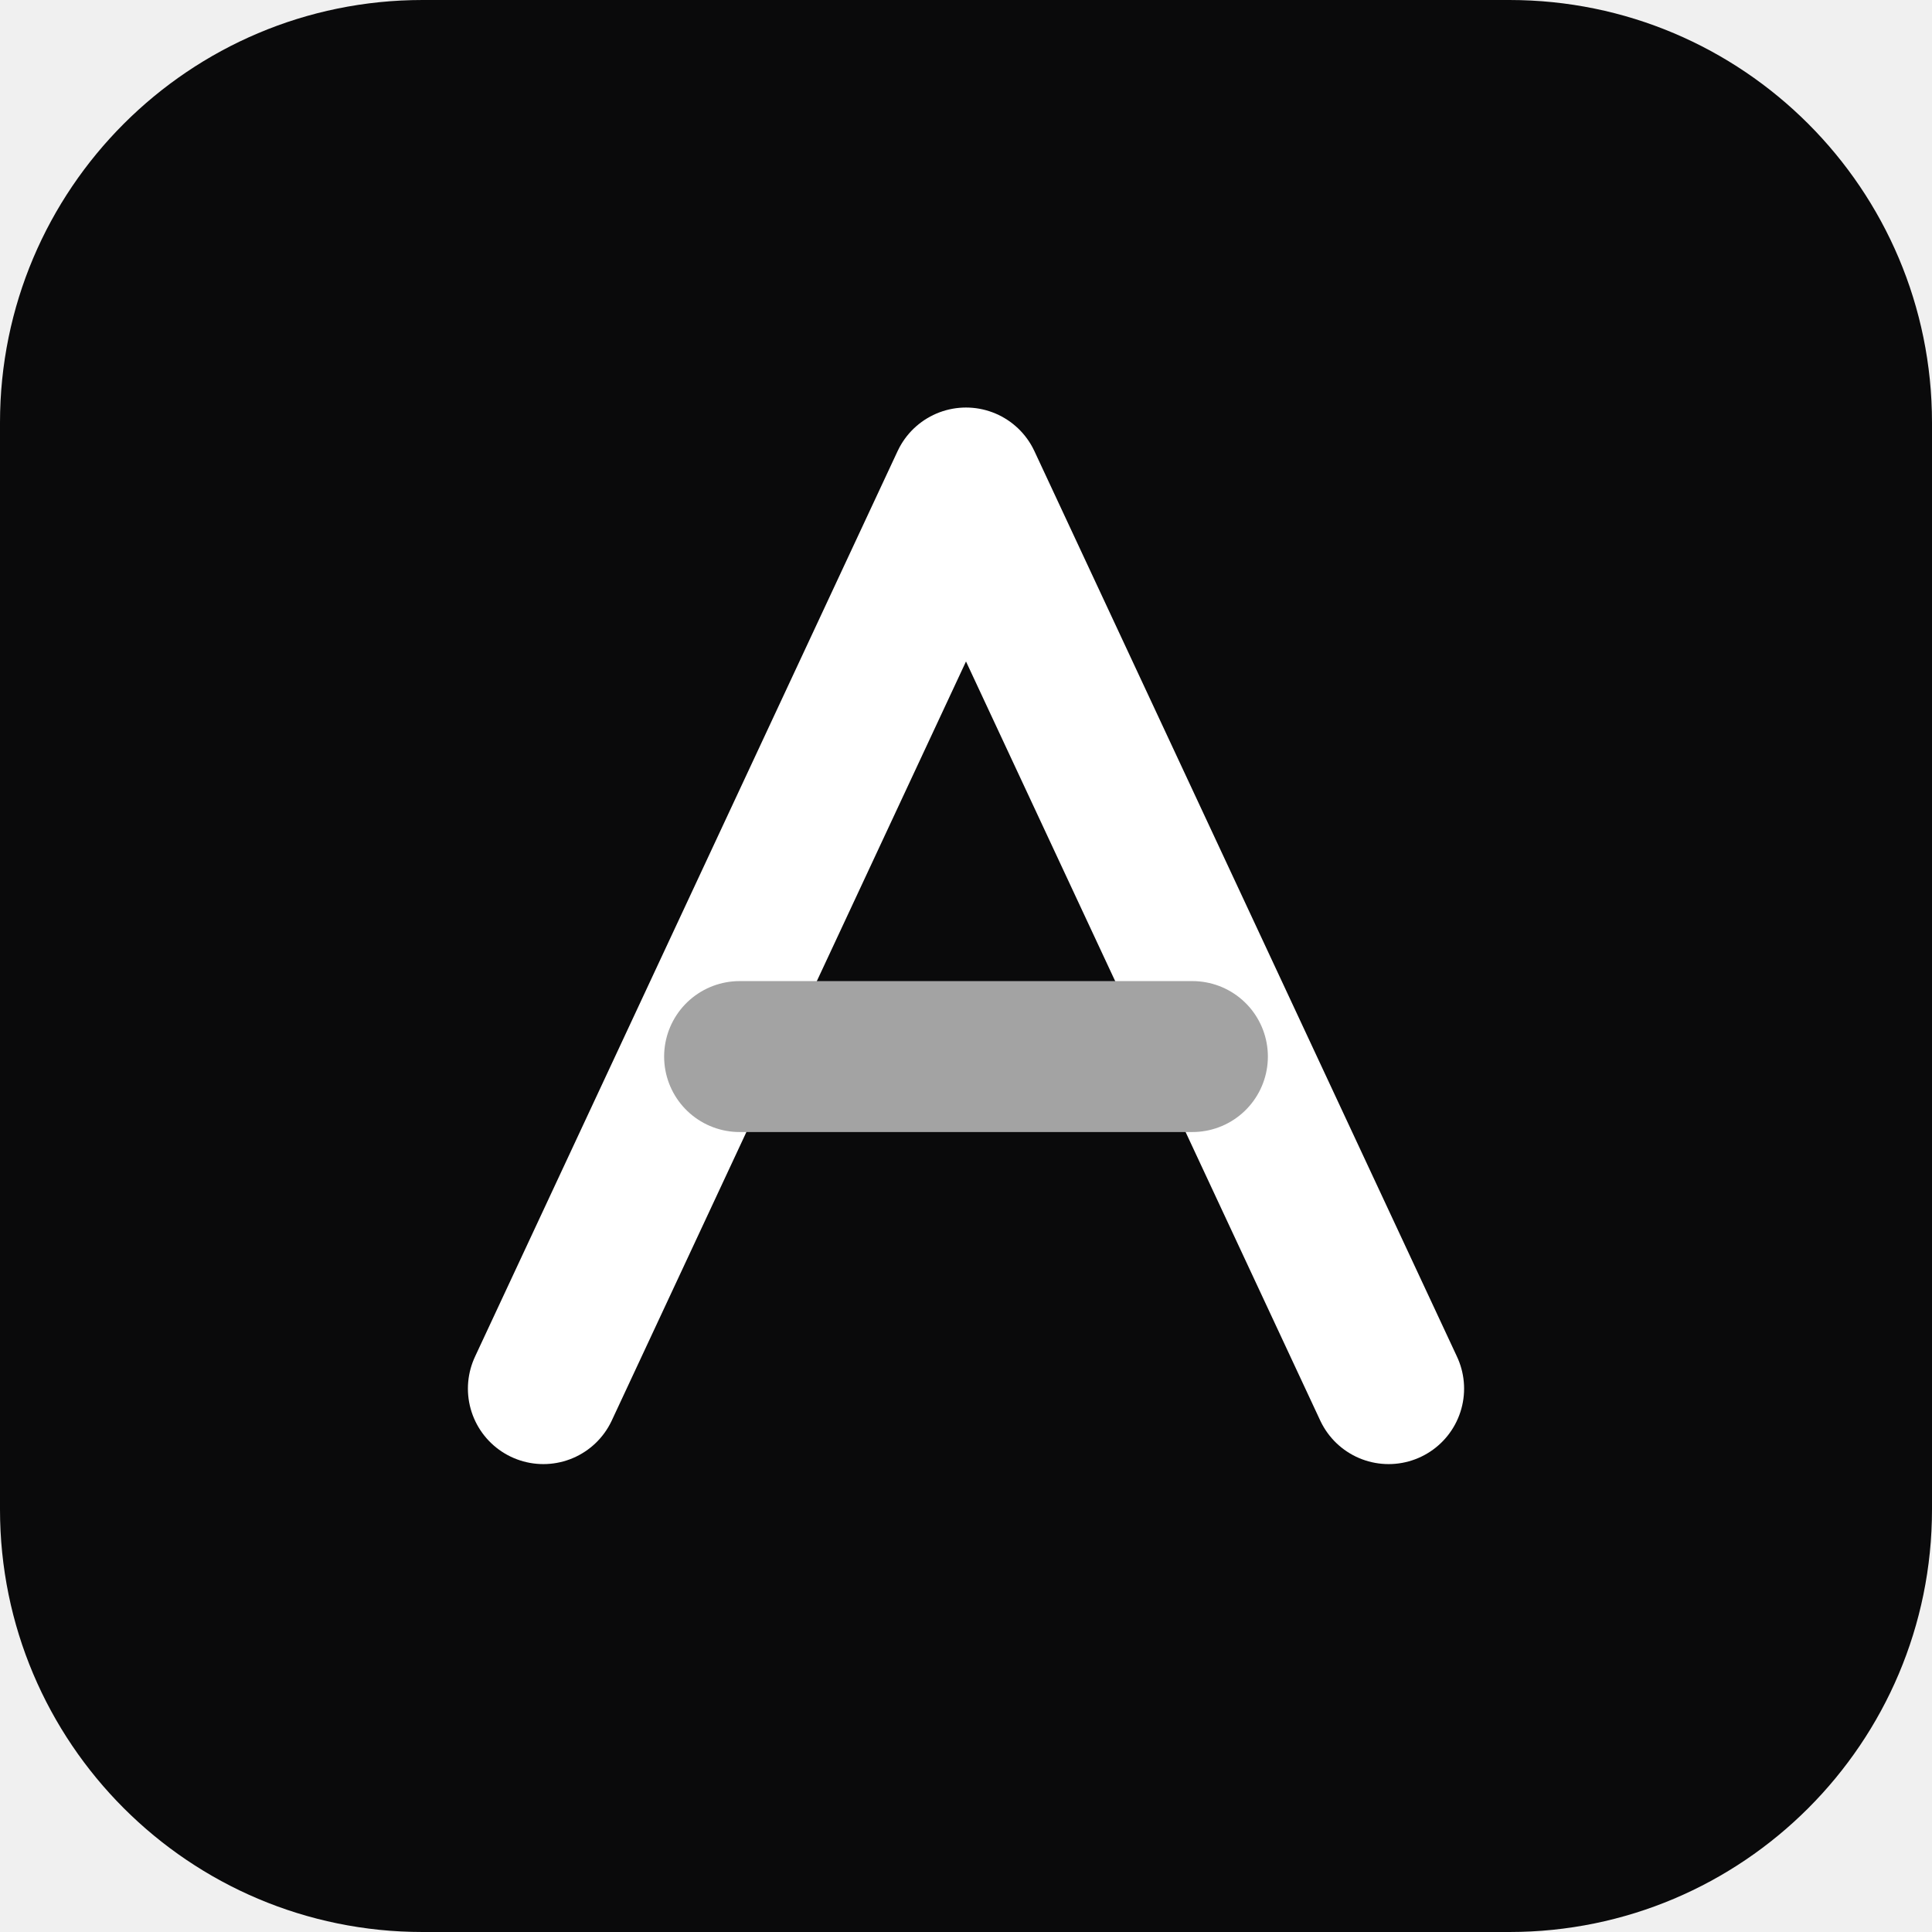
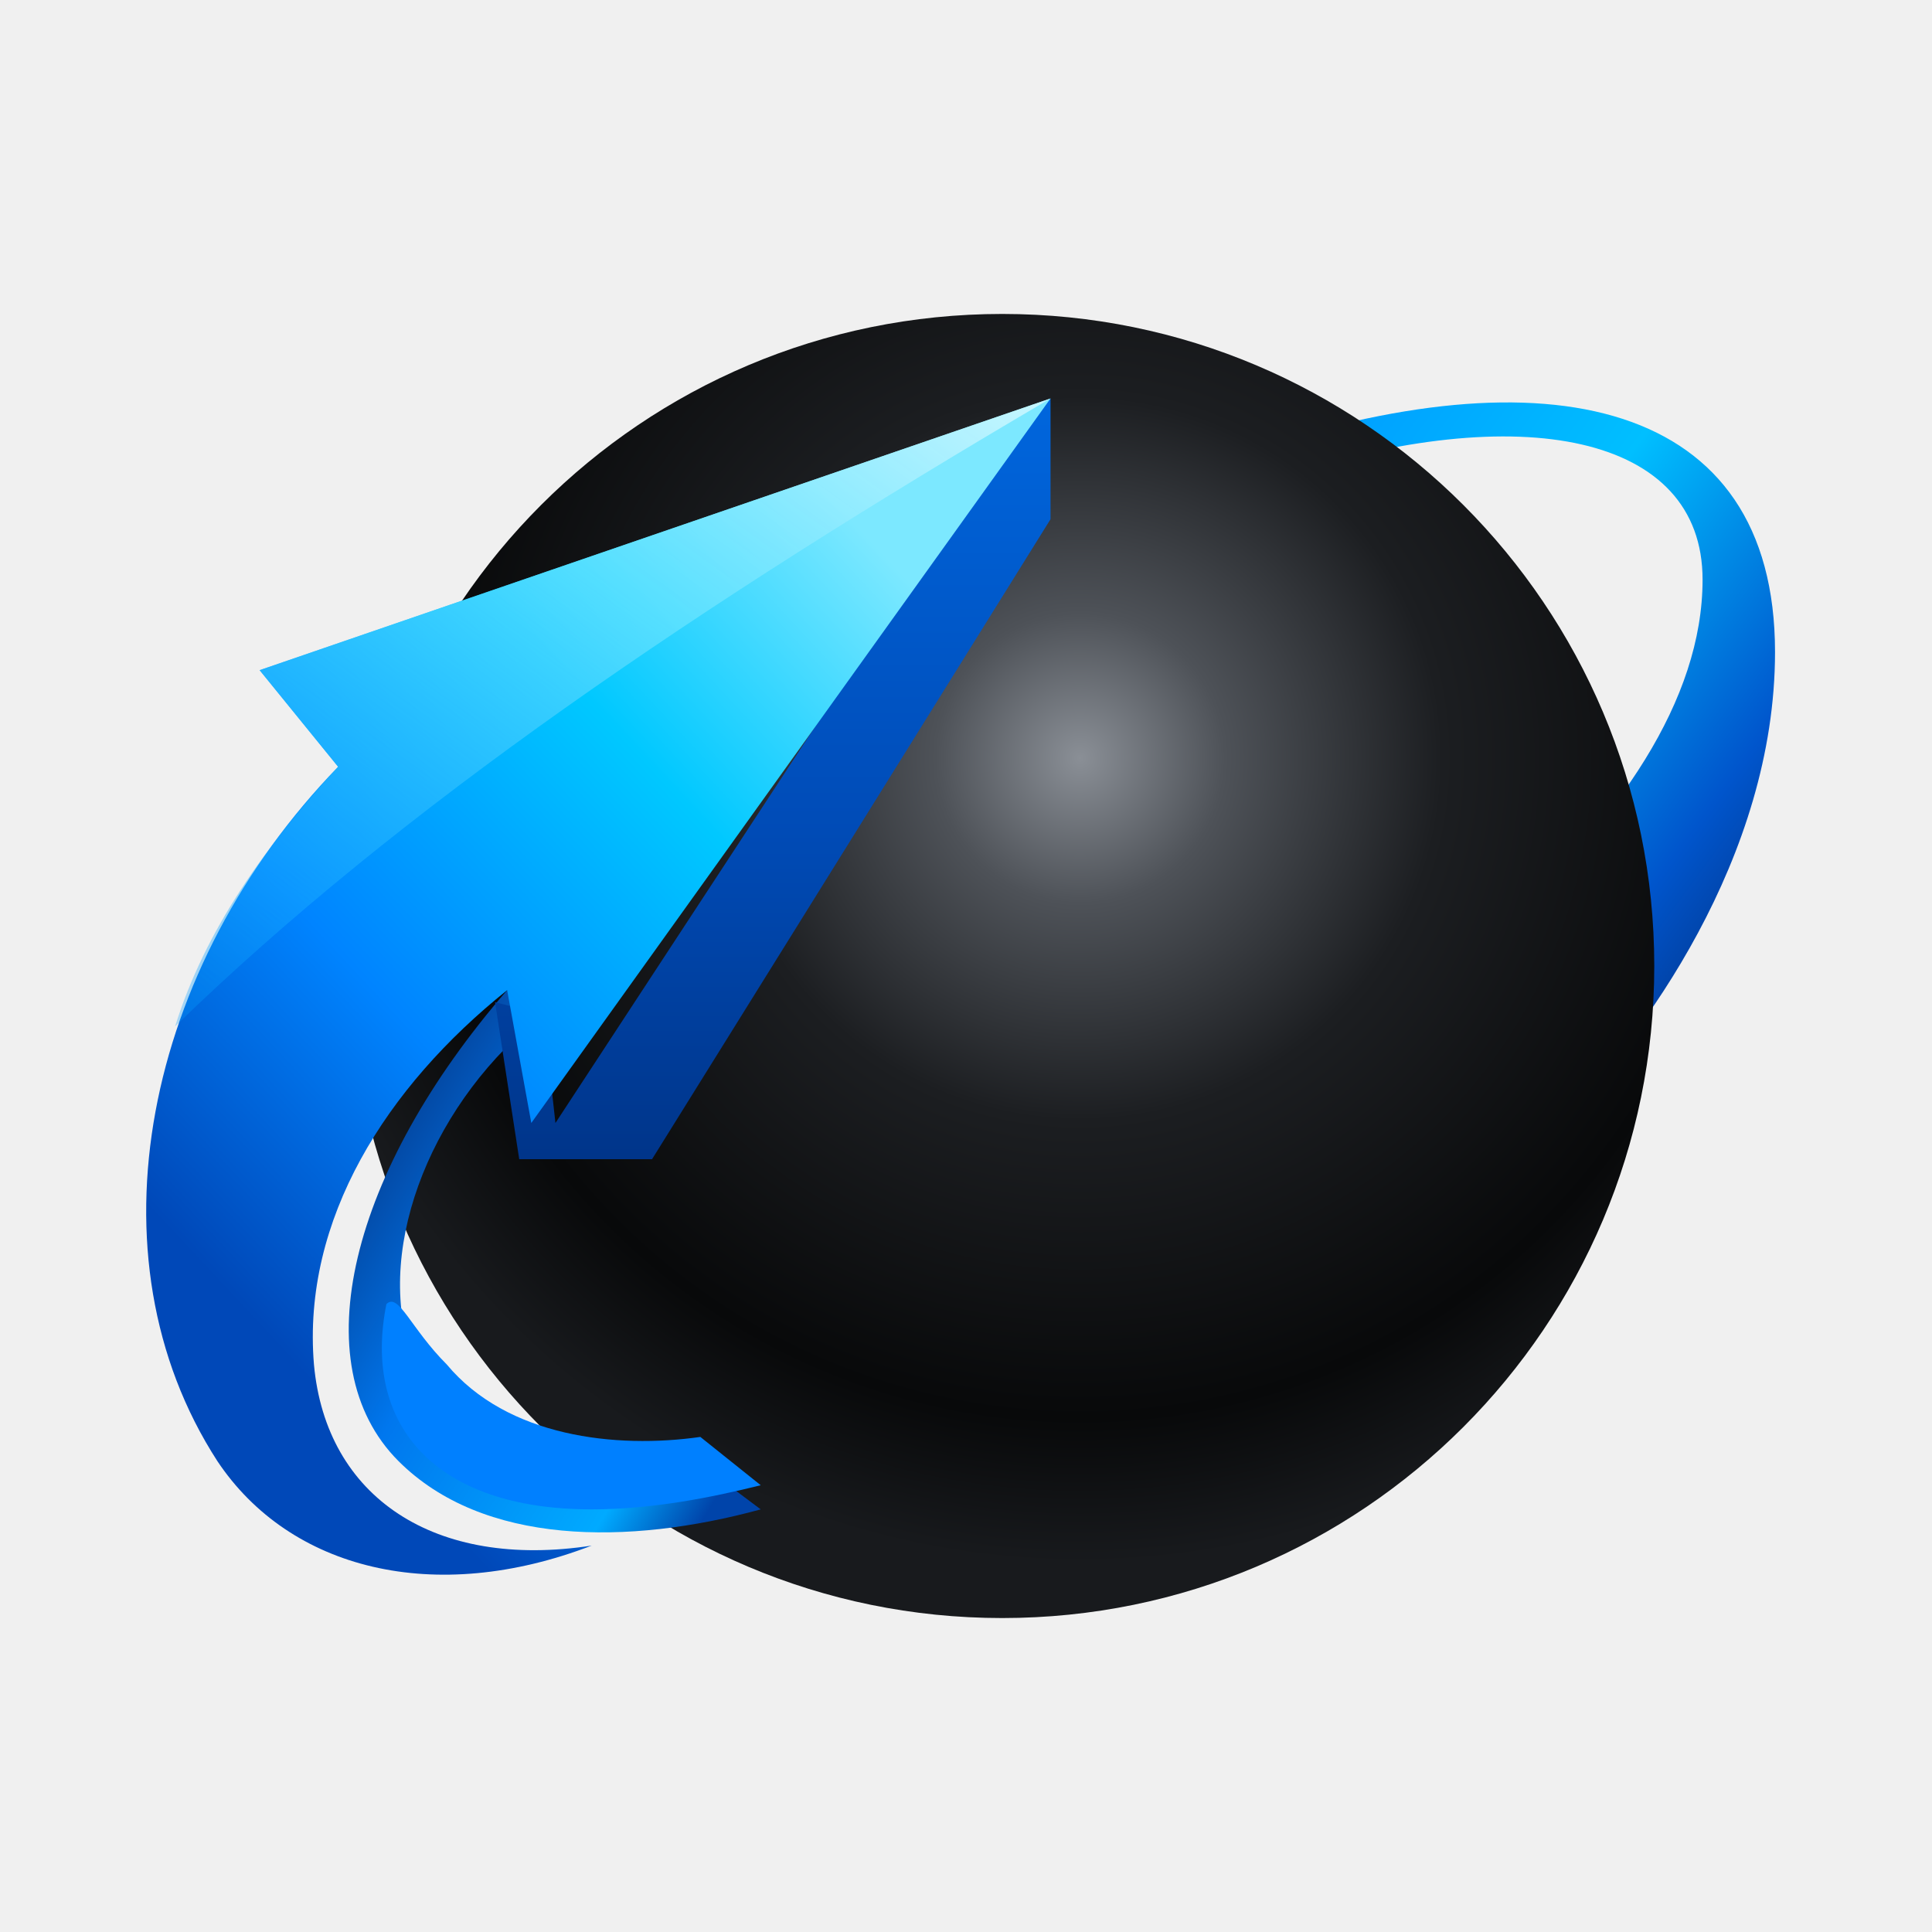
- <svg xmlns="http://www.w3.org/2000/svg" viewBox="0 0 64 64">
-   <rect width="64" height="64" rx="14" fill="#0A0A0B" />
-   <path d="M18 46 L32 16 L46 46" fill="none" stroke="#FFFFFF" stroke-width="5" stroke-linecap="round" stroke-linejoin="round" />
-   <path d="M24.5 35 h15" stroke="#A3A3A3" stroke-width="5" stroke-linecap="round" />
+ <svg xmlns="http://www.w3.org/2000/svg" viewBox="0 0 160 160" width="512" height="512">
+   <defs>
+     <radialGradient id="sphereGrad" cx="56%" cy="34%" r="62%" fx="56%" fy="34%">
+       <stop offset="0%" stop-color="#8a8f96" />
+       <stop offset="18%" stop-color="#4e5258" />
+       <stop offset="45%" stop-color="#1c1e21" />
+       <stop offset="82%" stop-color="#08090a" />
+       <stop offset="100%" stop-color="#181a1d" />
+     </radialGradient>
+     <linearGradient id="backRingGrad" x1="0%" y1="0%" x2="100%" y2="100%">
+       <stop offset="0%" stop-color="#0095ff" />
+       <stop offset="40%" stop-color="#00bfff" />
+       <stop offset="72%" stop-color="#0055cc" />
+       <stop offset="100%" stop-color="#041e5c" />
+     </linearGradient>
+     <linearGradient id="underRibbonGrad" x1="0%" y1="0%" x2="100%" y2="80%">
+       <stop offset="0%" stop-color="#062266" />
+       <stop offset="45%" stop-color="#0077ee" />
+       <stop offset="85%" stop-color="#00aaff" />
+       <stop offset="100%" stop-color="#0044aa" />
+     </linearGradient>
+     <linearGradient id="arrowFaceGrad" x1="20%" y1="85%" x2="80%" y2="12%">
+       <stop offset="0%" stop-color="#0048b8" />
+       <stop offset="32%" stop-color="#0084ff" />
+       <stop offset="68%" stop-color="#00c8ff" />
+       <stop offset="100%" stop-color="#7ce8ff" />
+     </linearGradient>
+     <linearGradient id="arrowBevelGrad" x1="0%" y1="0%" x2="0%" y2="100%">
+       <stop offset="0%" stop-color="#0066dd" />
+       <stop offset="55%" stop-color="#004cb8" />
+       <stop offset="100%" stop-color="#00358a" />
+     </linearGradient>
+     <linearGradient id="arrowHighlightGrad" x1="0%" y1="100%" x2="100%" y2="0%">
+       <stop offset="0%" stop-color="#0099ff" stop-opacity="0.3" />
+       <stop offset="60%" stop-color="#5ce1ff" stop-opacity="0.85" />
+       <stop offset="100%" stop-color="#ccf7ff" stop-opacity="0.95" />
+     </linearGradient>
+   </defs>
+   <path d="M 103 37.5 C 128 29, 147 33, 147 54 C 147 71, 136 86, 129 93 L 124 77 C 134 68, 141 58, 141 48 C 141 36, 126 33, 106 39.5 Z" fill="url(#backRingGrad)" />
+   <circle cx="83" cy="80" r="54" fill="url(#sphereGrad)" />
+   <path d="M 42 82 C 29 97, 25 113, 33 121 C 40 128, 52 128, 63 125 L 59 122 C 47 123, 37 120, 34 112 C 31 103, 36 91, 45 84 Z" fill="url(#underRibbonGrad)" />
+   <path d="M 32 108 C 30 118, 36 125, 49 125 C 54 125, 59 124, 63 123 L 58 119 C 51 120, 42 119, 37 113 C 34 110, 33 107, 32 108 Z" fill="#0080ff" />
+   <path d="M 87 33 L 87 43 L 54 96 L 43 96 L 41 83 L 45 84 L 46 93 L 84 35 Z" fill="url(#arrowBevelGrad)" />
+   <path d="M 87 33 L 21.5 55.5 L 28 63.5 C 12 80, 7 104, 18 121 C 24 130, 36 133, 49 128 C 36 130, 27 124, 26 113 C 25 101, 32 90, 42 82 L 44 93 L 87 33 Z" fill="url(#arrowFaceGrad)" />
+   <path d="M 87 33 L 21.5 55.5 L 28 63.5 C 22 70, 17 77, 14.5 85 C 33 67, 58 50, 87 33 Z" fill="url(#arrowHighlightGrad)" />
</svg>
